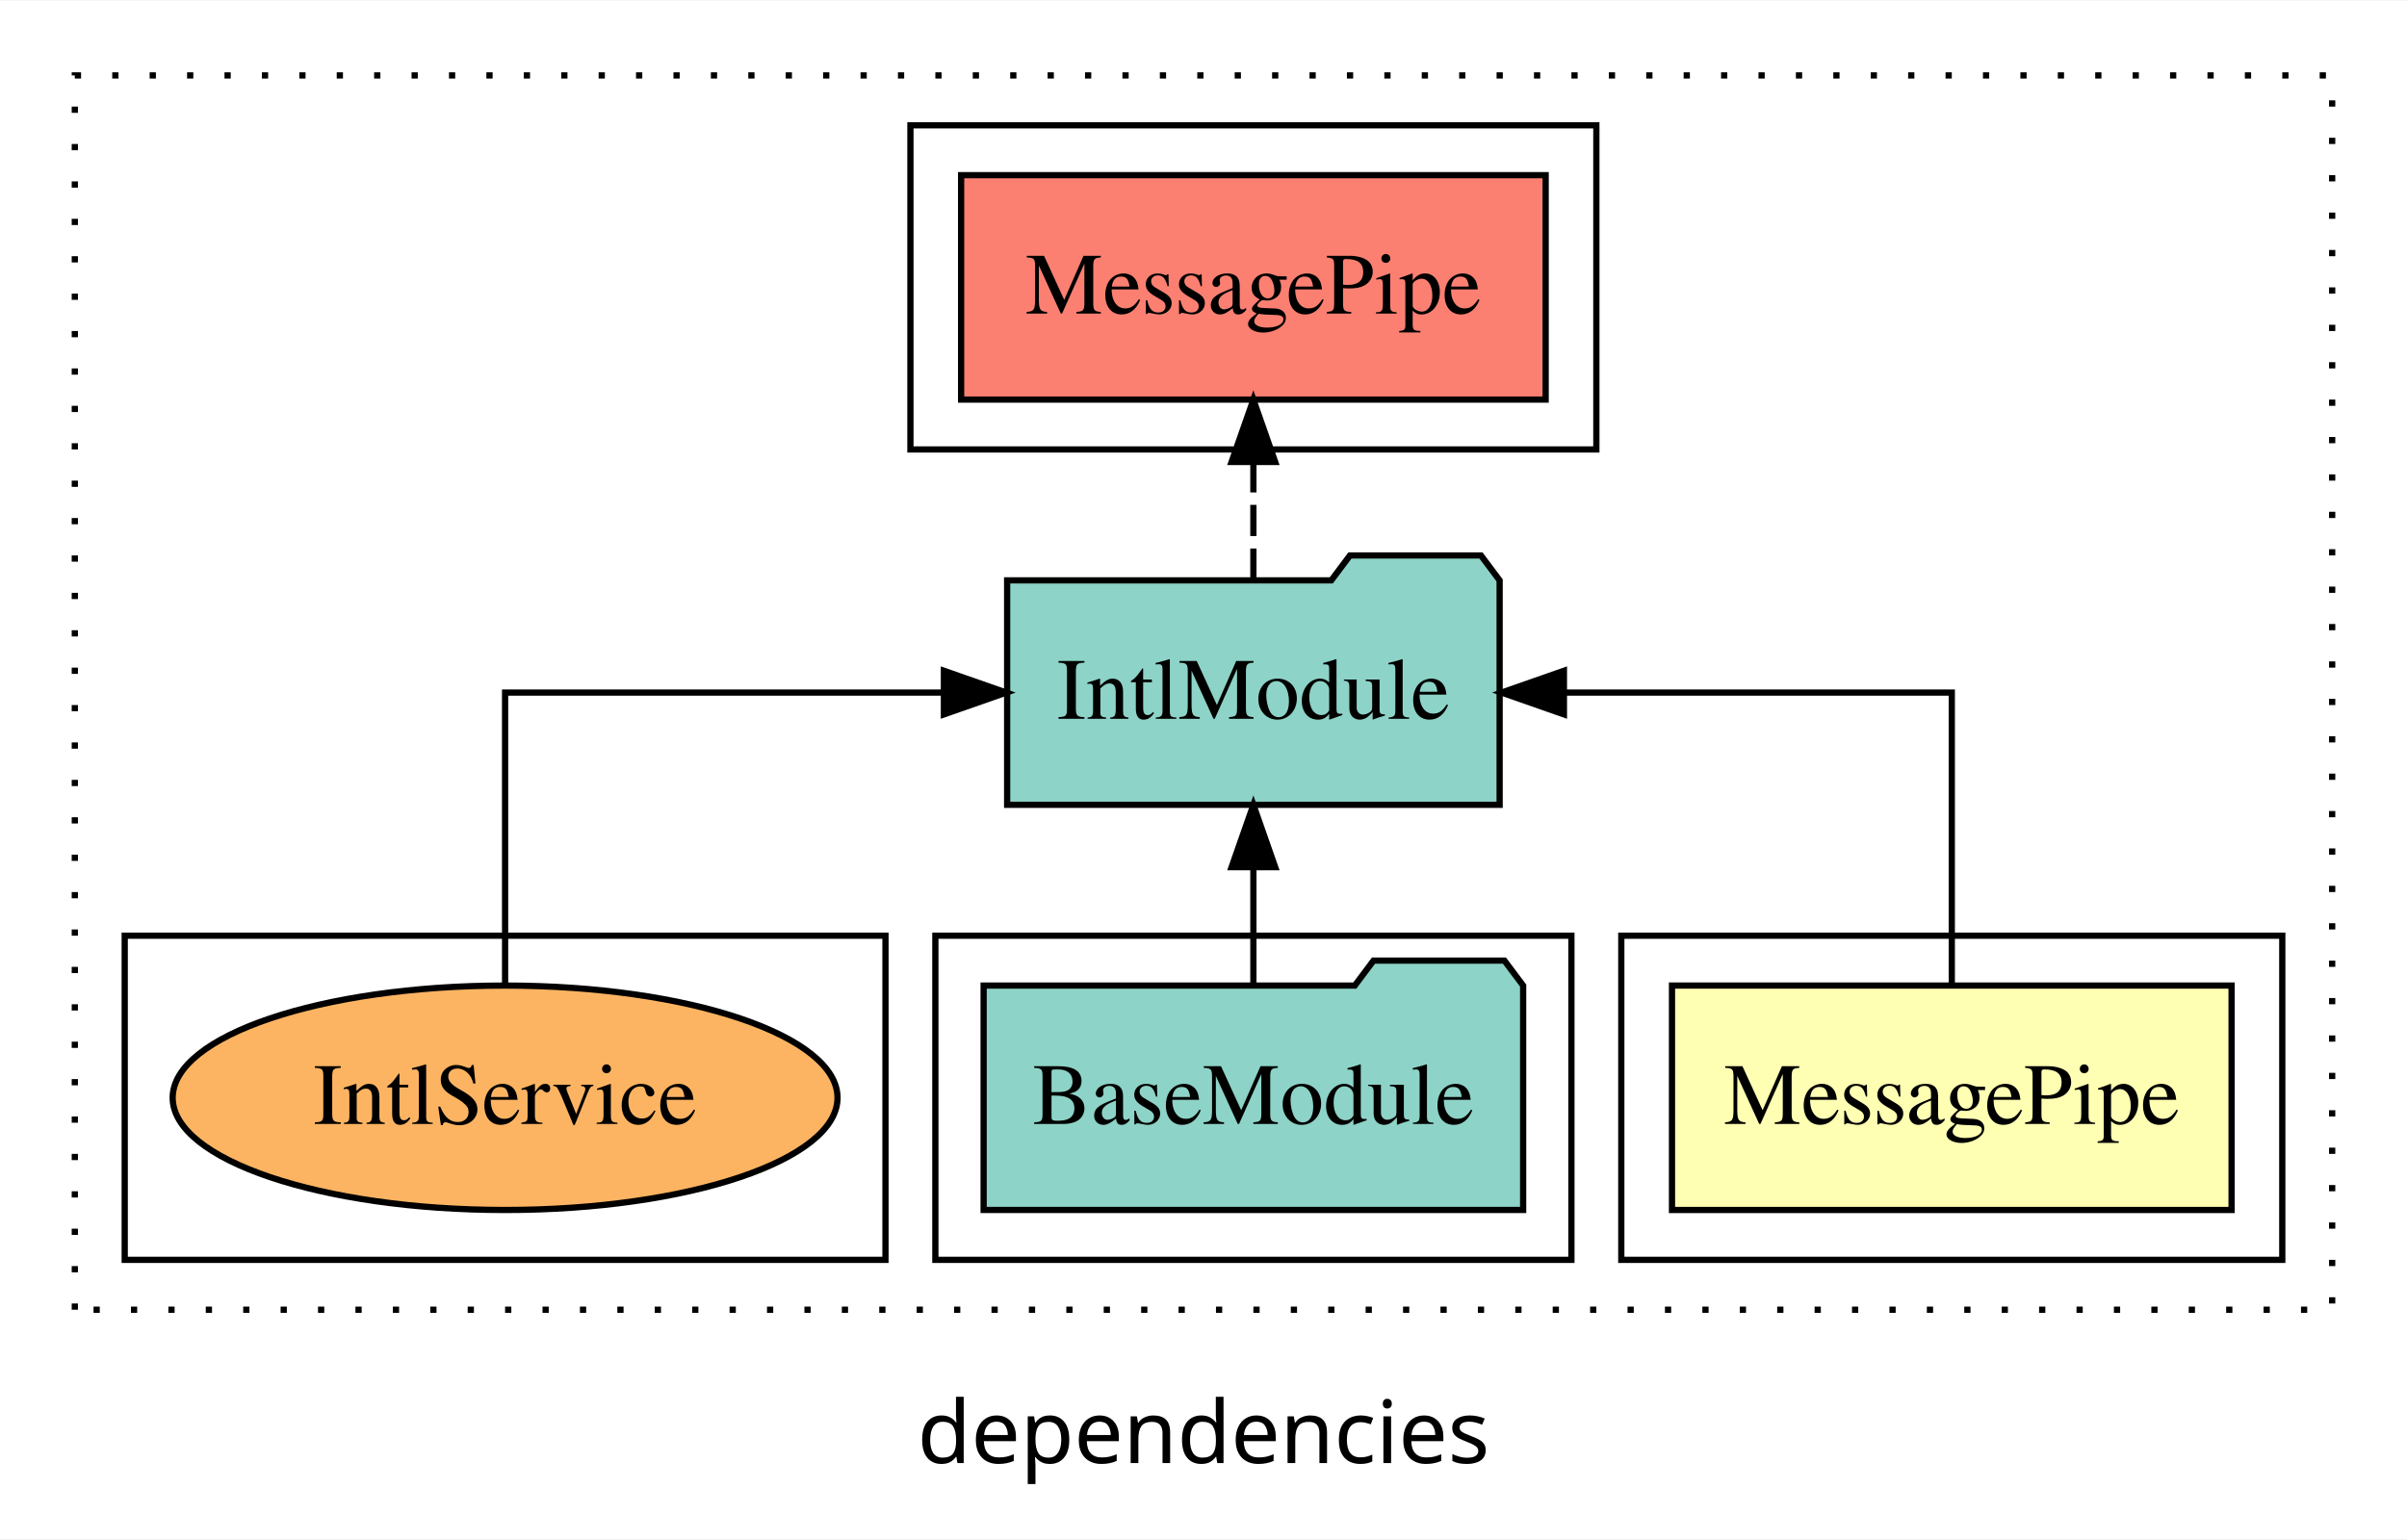
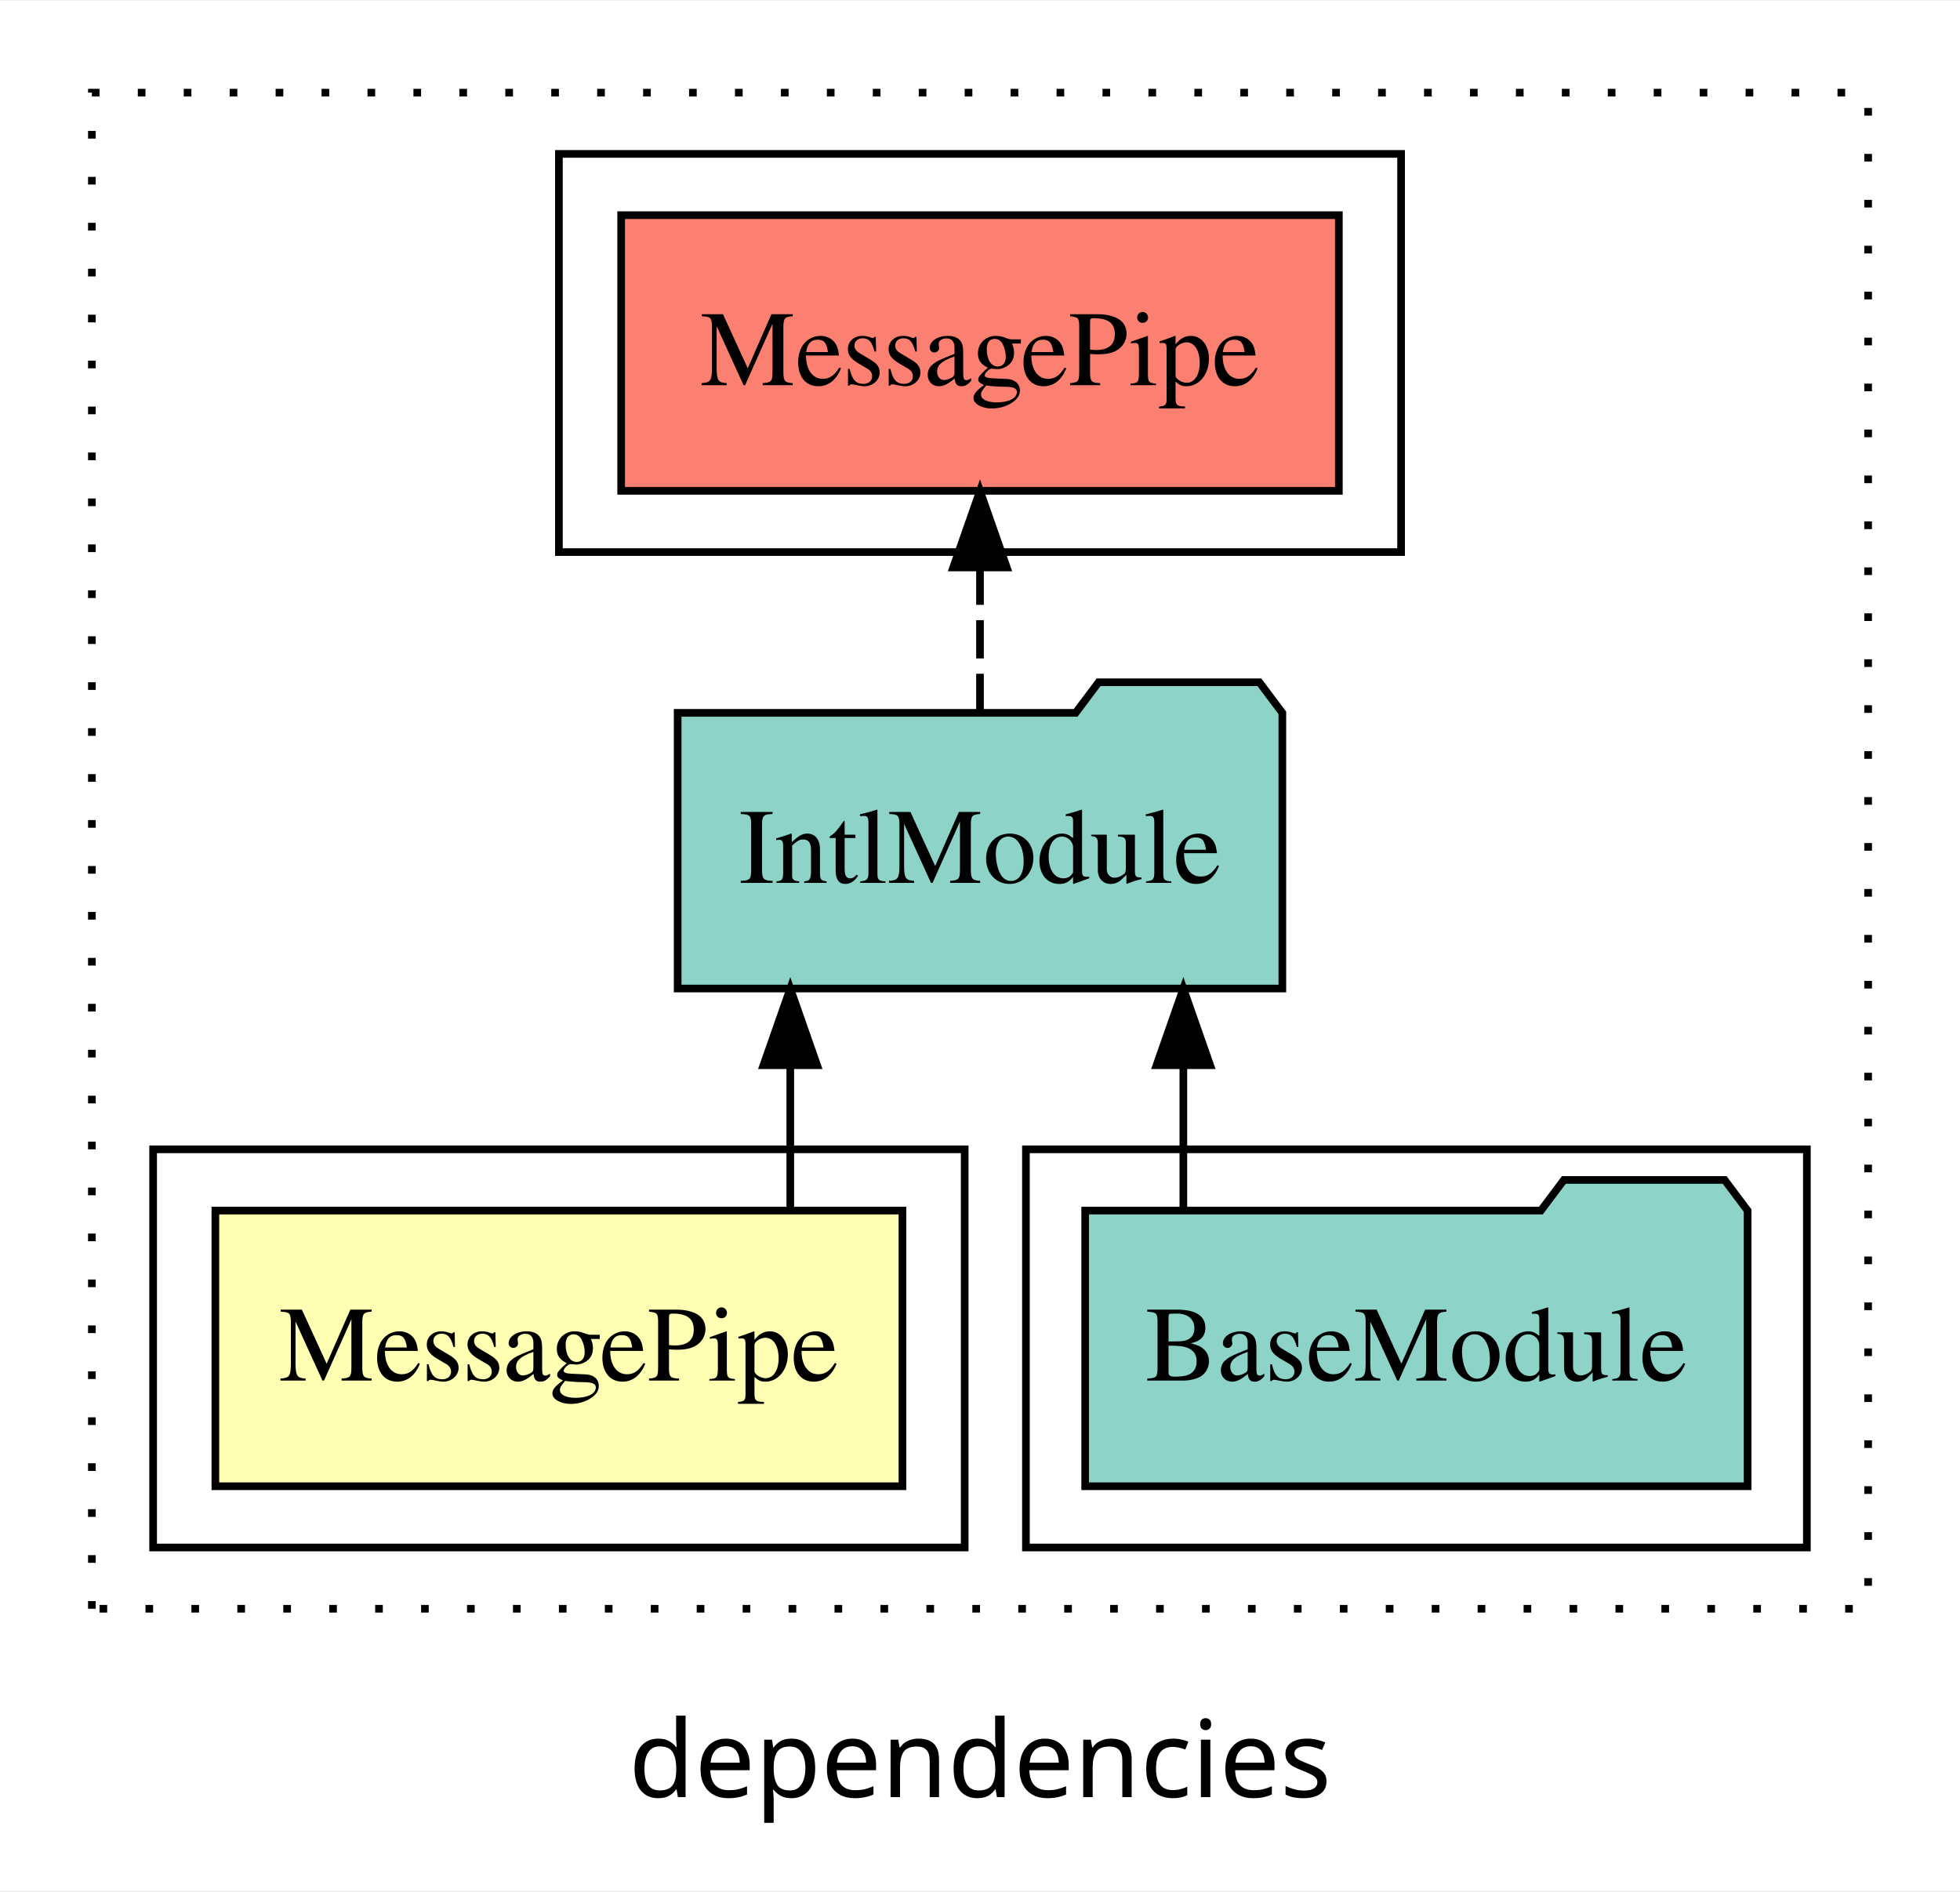
- <svg xmlns="http://www.w3.org/2000/svg" width="386pt" height="247pt" viewBox="0.00 0.00 386.00 246.80">
+ <svg xmlns="http://www.w3.org/2000/svg" width="256pt" height="247pt" viewBox="0.00 0.00 256.00 246.80">
  <g id="graph0" class="graph" transform="scale(1 1) rotate(0) translate(4 242.8)">
-     <polygon fill="white" stroke="transparent" points="-4,4 -4,-242.8 382,-242.8 382,4 -4,4" />
-     <text text-anchor="middle" x="189" y="-8.2" font-family="sans-serif" font-size="14.00">dependencies</text>
+     <polygon fill="white" stroke="transparent" points="-4,4 -4,-242.8 252,-242.8 252,4 -4,4" />
+     <text text-anchor="middle" x="124" y="-8.2" font-family="sans-serif" font-size="14.00">dependencies</text>
    <g id="clust1" class="cluster">
-       <polygon fill="none" stroke="black" stroke-dasharray="1,5" points="8,-32.8 8,-230.8 370,-230.8 370,-32.8 8,-32.8" />
+       <polygon fill="none" stroke="black" stroke-dasharray="1,5" points="8,-32.8 8,-230.8 240,-230.8 240,-32.8 8,-32.8" />
+     </g>
+     <g id="clust4" class="cluster">
+       <polygon fill="none" stroke="black" points="130,-40.8 130,-92.8 232,-92.8 232,-40.8 130,-40.8" />
    </g>
    <g id="clust2" class="cluster">
-       <polygon fill="none" stroke="black" points="256,-40.8 256,-92.8 362,-92.8 362,-40.8 256,-40.8" />
-     </g>
-     <g id="clust4" class="cluster">
-       <polygon fill="none" stroke="black" points="146,-40.8 146,-92.8 248,-92.8 248,-40.8 146,-40.8" />
+       <polygon fill="none" stroke="black" points="16,-40.8 16,-92.8 122,-92.8 122,-40.8 16,-40.8" />
    </g>
    <g id="clust5" class="cluster">
-       <polygon fill="none" stroke="black" points="142,-170.8 142,-222.8 252,-222.8 252,-170.8 142,-170.8" />
-     </g>
-     <g id="clust7" class="cluster">
-       <polygon fill="none" stroke="black" points="16,-40.8 16,-92.8 138,-92.8 138,-40.8 16,-40.8" />
+       <polygon fill="none" stroke="black" points="69,-170.8 69,-222.8 179,-222.8 179,-170.8 69,-170.8" />
    </g>
    <g id="node1" class="node">
-       <polygon fill="#ffffb3" stroke="black" points="353.87,-84.8 264.13,-84.8 264.13,-48.8 353.87,-48.8 353.87,-84.8" />
-       <text text-anchor="middle" x="309" y="-62.6" font-family="Times,serif" font-size="14.00">MessagePipe</text>
+       <polygon fill="#ffffb3" stroke="black" points="113.87,-84.8 24.13,-84.8 24.13,-48.8 113.87,-48.8 113.87,-84.8" />
+       <text text-anchor="middle" x="69" y="-62.6" font-family="Times,serif" font-size="14.00">MessagePipe</text>
    </g>
    <g id="node2" class="node">
-       <polygon fill="#8dd3c7" stroke="black" points="236.49,-149.8 233.49,-153.8 212.49,-153.8 209.49,-149.8 157.51,-149.8 157.51,-113.8 236.49,-113.8 236.49,-149.8" />
-       <text text-anchor="middle" x="197" y="-127.6" font-family="Times,serif" font-size="14.00">IntlModule</text>
+       <polygon fill="#8dd3c7" stroke="black" points="163.49,-149.8 160.49,-153.8 139.49,-153.8 136.49,-149.8 84.51,-149.8 84.51,-113.8 163.49,-113.8 163.49,-149.8" />
+       <text text-anchor="middle" x="124" y="-127.6" font-family="Times,serif" font-size="14.00">IntlModule</text>
    </g>
    <g id="edge1" class="edge">
-       <path fill="none" stroke="black" d="M309,-84.91C309,-104.14 309,-131.8 309,-131.8 309,-131.8 246.8,-131.8 246.8,-131.8" />
-       <polygon fill="black" stroke="black" points="246.8,-128.3 236.8,-131.8 246.8,-135.3 246.8,-128.3" />
+       <path fill="none" stroke="black" d="M99.22,-84.91C99.22,-84.91 99.22,-103.79 99.22,-103.79" />
+       <polygon fill="black" stroke="black" points="95.72,-103.79 99.22,-113.79 102.72,-103.79 95.72,-103.79" />
    </g>
    <g id="node4" class="node">
-       <polygon fill="#fb8072" stroke="black" points="243.87,-214.8 150.13,-214.8 150.13,-178.8 243.87,-178.8 243.87,-214.8" />
-       <text text-anchor="middle" x="197" y="-192.6" font-family="Times,serif" font-size="14.00">MessagePipe </text>
+       <polygon fill="#fb8072" stroke="black" points="170.87,-214.8 77.13,-214.8 77.13,-178.8 170.87,-178.8 170.87,-214.8" />
+       <text text-anchor="middle" x="124" y="-192.6" font-family="Times,serif" font-size="14.00">MessagePipe </text>
    </g>
    <g id="edge3" class="edge">
-       <path fill="none" stroke="black" stroke-dasharray="5,2" d="M197,-149.91C197,-149.91 197,-168.79 197,-168.79" />
-       <polygon fill="black" stroke="black" points="193.5,-168.79 197,-178.79 200.5,-168.79 193.5,-168.79" />
+       <path fill="none" stroke="black" stroke-dasharray="5,2" d="M124,-149.91C124,-149.91 124,-168.79 124,-168.79" />
+       <polygon fill="black" stroke="black" points="120.5,-168.79 124,-178.79 127.5,-168.79 120.5,-168.79" />
    </g>
    <g id="node3" class="node">
-       <polygon fill="#8dd3c7" stroke="black" points="240.26,-84.8 237.26,-88.8 216.26,-88.8 213.26,-84.8 153.74,-84.8 153.74,-48.8 240.26,-48.8 240.26,-84.8" />
-       <text text-anchor="middle" x="197" y="-62.6" font-family="Times,serif" font-size="14.00">BaseModule</text>
+       <polygon fill="#8dd3c7" stroke="black" points="224.26,-84.8 221.26,-88.8 200.26,-88.8 197.26,-84.8 137.74,-84.8 137.74,-48.8 224.26,-48.8 224.26,-84.8" />
+       <text text-anchor="middle" x="181" y="-62.6" font-family="Times,serif" font-size="14.00">BaseModule</text>
    </g>
    <g id="edge2" class="edge">
-       <path fill="none" stroke="black" d="M197,-84.91C197,-84.91 197,-103.79 197,-103.79" />
-       <polygon fill="black" stroke="black" points="193.5,-103.79 197,-113.79 200.5,-103.79 193.5,-103.79" />
-     </g>
-     <g id="node5" class="node">
-       <ellipse fill="#fdb462" stroke="black" cx="77" cy="-66.8" rx="53.31" ry="18" />
-       <text text-anchor="middle" x="77" y="-62.6" font-family="Times,serif" font-size="14.00">IntlService</text>
-     </g>
-     <g id="edge4" class="edge">
-       <path fill="none" stroke="black" d="M77,-84.91C77,-104.14 77,-131.8 77,-131.8 77,-131.8 147.37,-131.8 147.37,-131.8" />
-       <polygon fill="black" stroke="black" points="147.37,-135.3 157.37,-131.8 147.37,-128.3 147.37,-135.3" />
+       <path fill="none" stroke="black" d="M150.56,-84.91C150.56,-84.91 150.56,-103.79 150.56,-103.79" />
+       <polygon fill="black" stroke="black" points="147.06,-103.79 150.56,-113.79 154.06,-103.79 147.06,-103.79" />
    </g>
  </g>
</svg>
